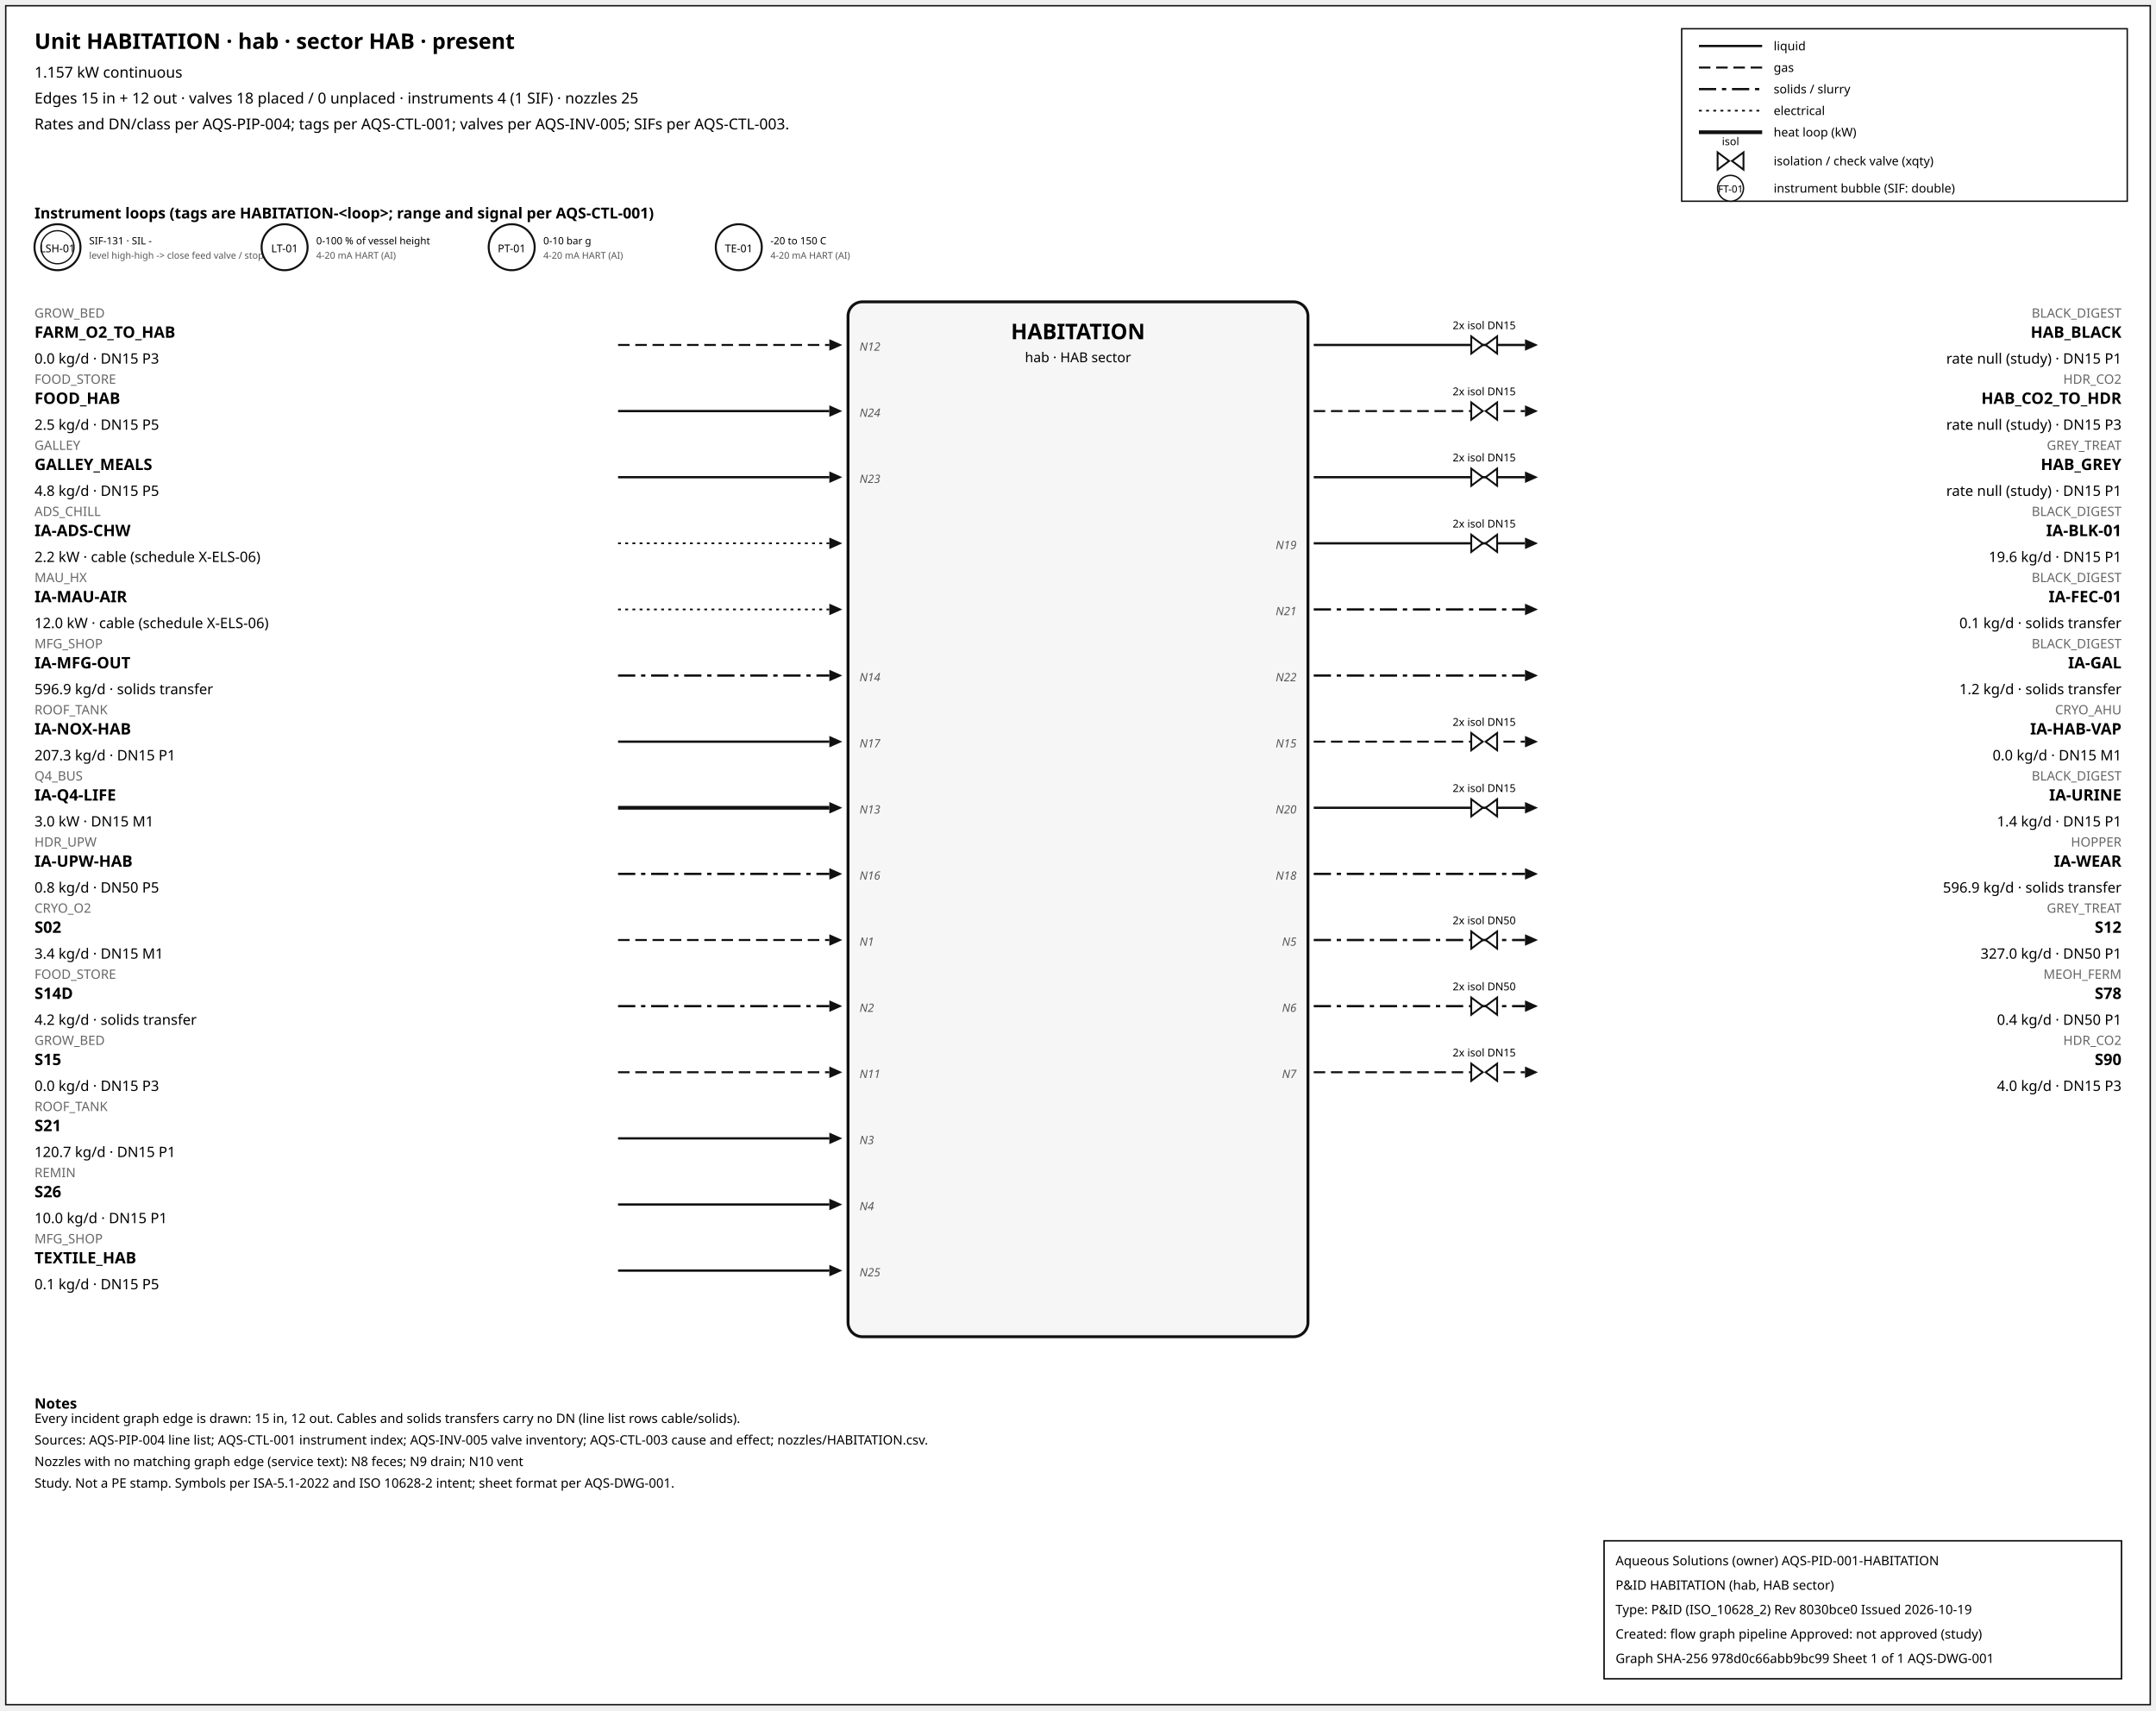
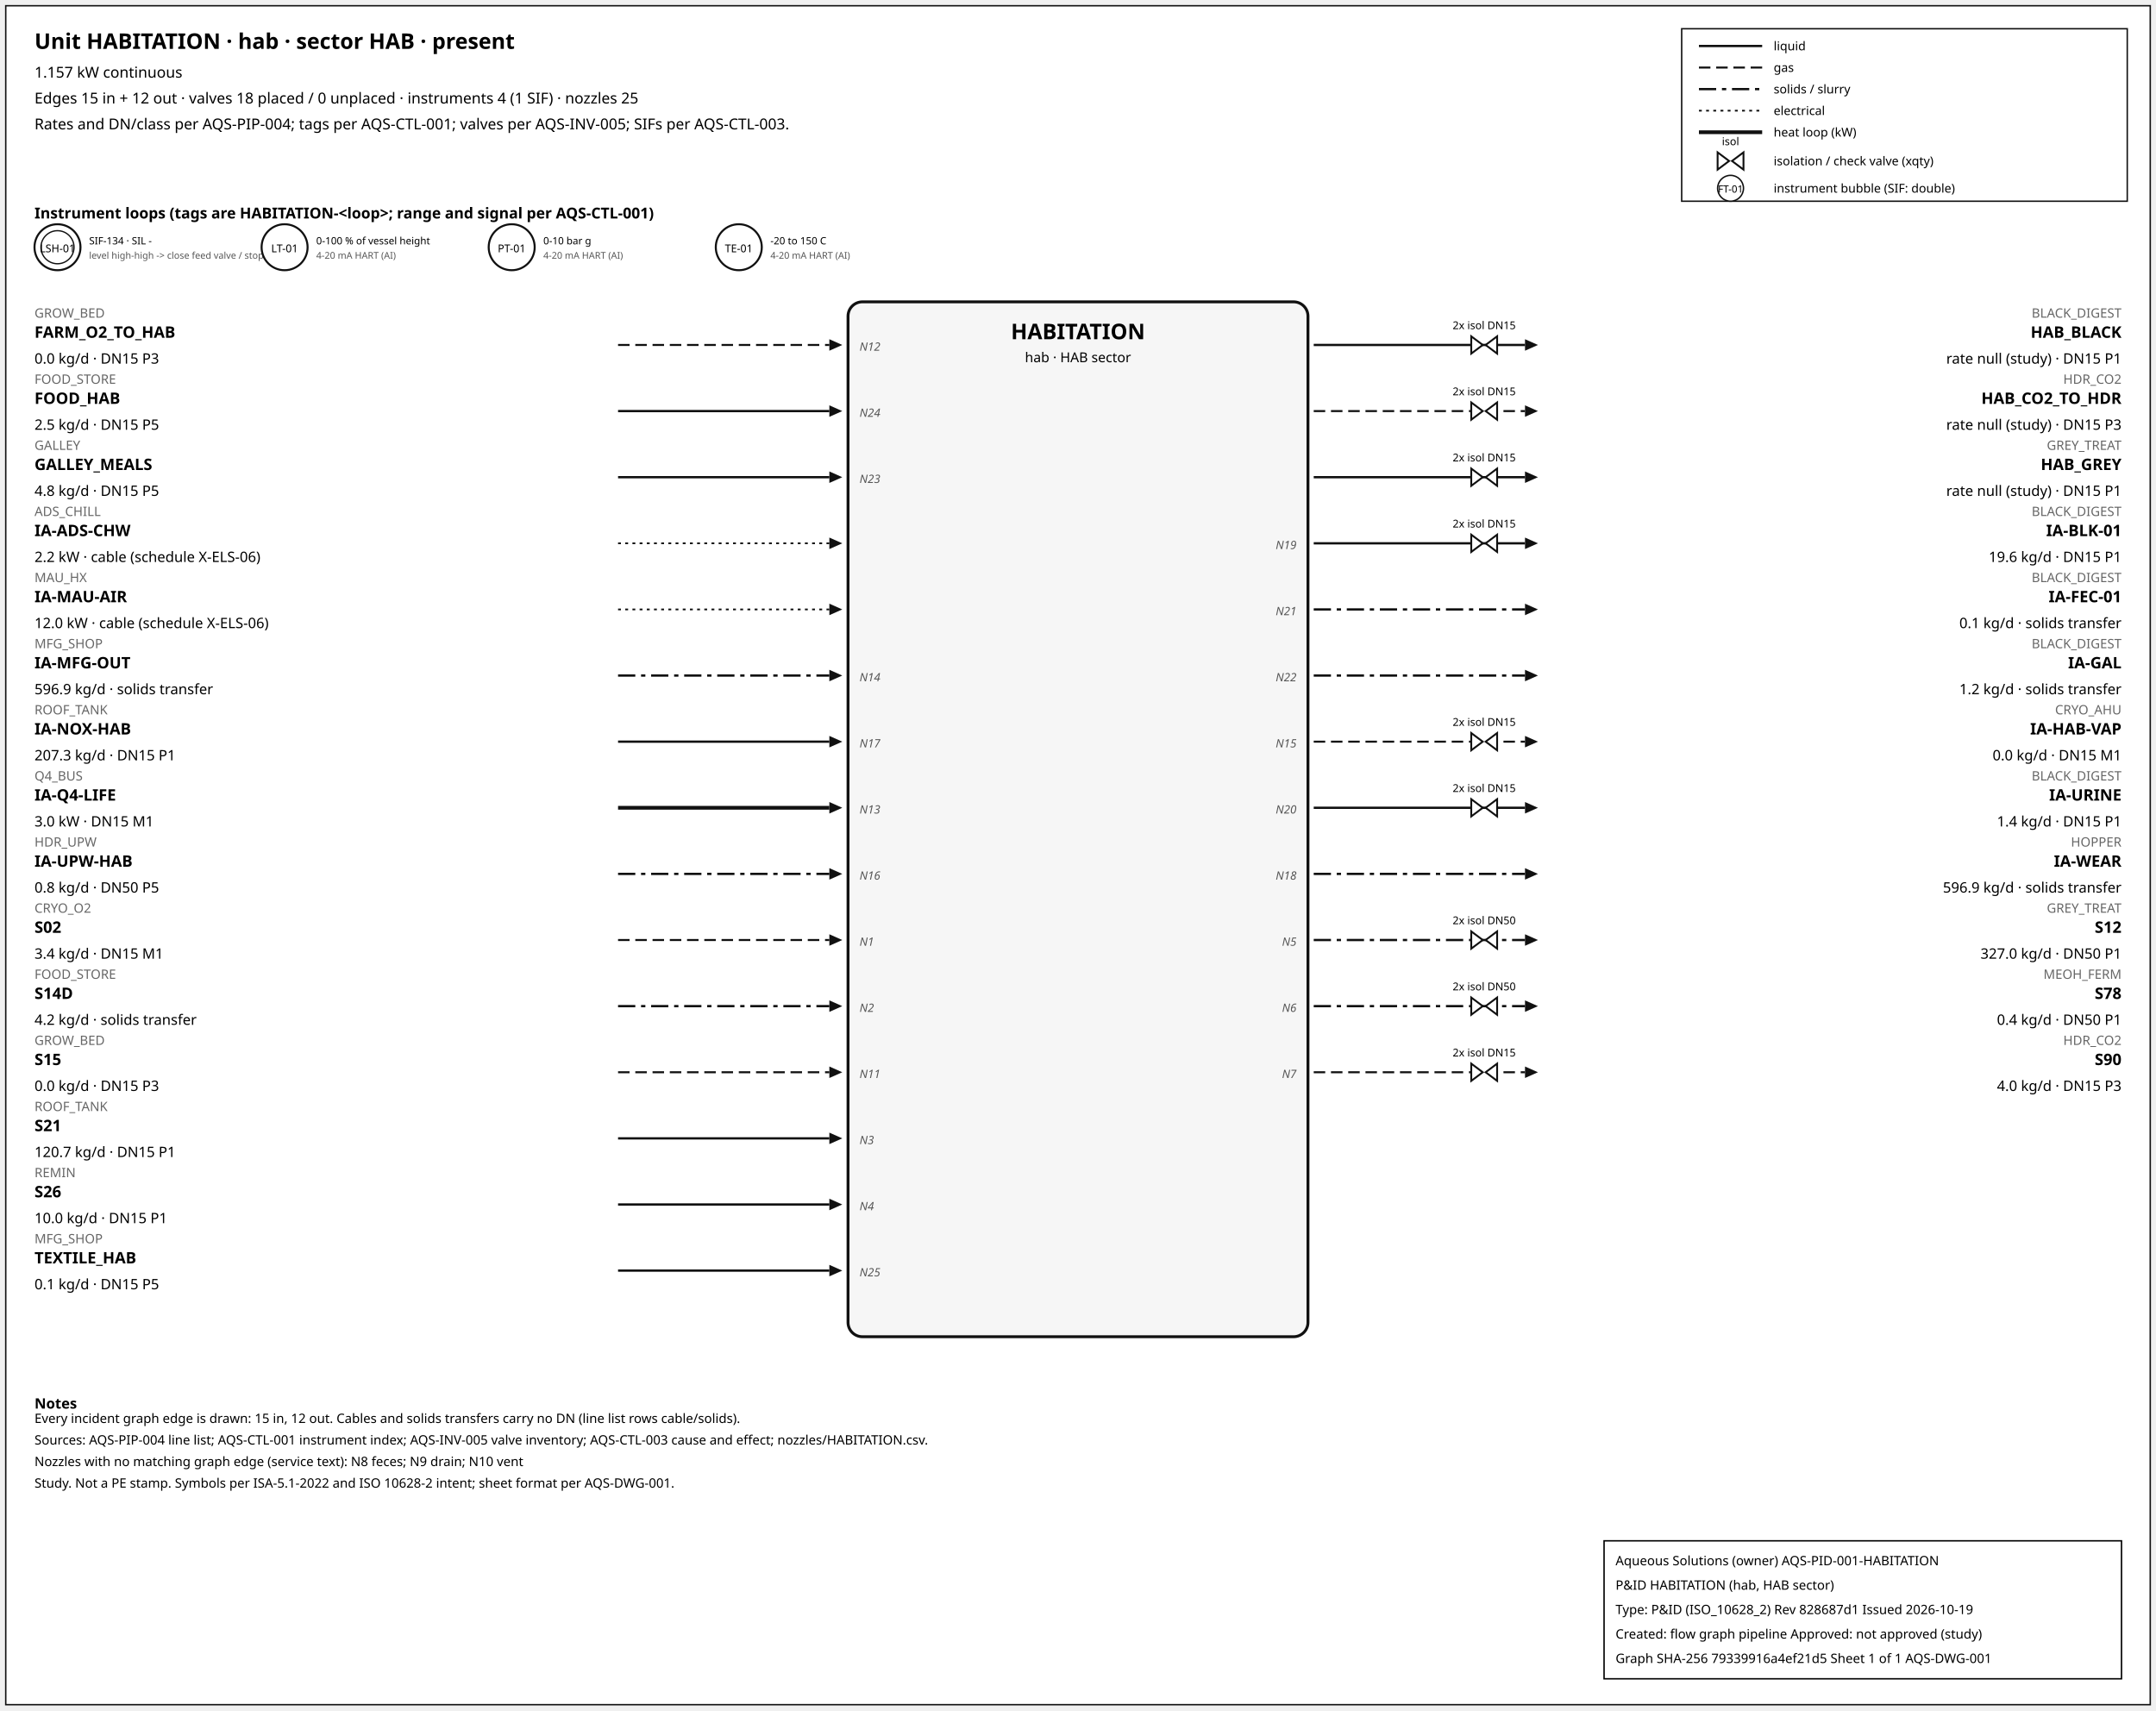
<svg xmlns="http://www.w3.org/2000/svg" width="1500" height="1190" font-family="sans-serif">
  <rect x="4" y="4" width="1492" height="1182" fill="white" stroke="#111" />
  <text x="24" y="34" font-size="15" font-weight="600">Unit HABITATION · hab · sector HAB · present</text>
  <text x="24" y="54" font-size="10.5">1.157 kW continuous</text>
  <text x="24" y="72" font-size="10.5">Edges 15 in + 12 out · valves 18 placed / 0 unplaced · instruments 4 (1 SIF) · nozzles 25</text>
  <text x="24" y="90" font-size="10.5">Rates and DN/class per AQS-PIP-004; tags per AQS-CTL-001; valves per AQS-INV-005; SIFs per AQS-CTL-003.</text>
  <rect x="1170" y="20" width="310" height="120" fill="white" stroke="#111" />
  <line x1="1182" y1="32" x2="1226" y2="32" stroke="#111" stroke-width="1.6" />
  <text x="1234" y="35" font-size="8.5">liquid</text>
  <line x1="1182" y1="47" x2="1226" y2="47" stroke="#111" stroke-width="1.4" stroke-dasharray="8,4" />
  <text x="1234" y="50" font-size="8.5">gas</text>
  <line x1="1182" y1="62" x2="1226" y2="62" stroke="#111" stroke-width="1.6" stroke-dasharray="12,4,3,4" />
  <text x="1234" y="65" font-size="8.5">solids / slurry</text>
  <line x1="1182" y1="77" x2="1226" y2="77" stroke="#111" stroke-width="1.2" stroke-dasharray="2,3" />
  <text x="1234" y="80" font-size="8.5">electrical</text>
  <line x1="1182" y1="92" x2="1226" y2="92" stroke="#111" stroke-width="2.6" />
  <text x="1234" y="95" font-size="8.5">heat loop (kW)</text>
  <path d="M 1195.0,106 L 1203.0,112 L 1195.0,118 Z M 1213.0,106 L 1205.0,112 L 1213.0,118 Z" fill="white" stroke="#111" stroke-width="1.3" />
  <text x="1204.0" y="101.0" font-size="7.5" text-anchor="middle">isol</text>
  <text x="1234" y="115" font-size="8.5">isolation / check valve (xqty)</text>
  <circle cx="1204" cy="131" r="9" fill="white" stroke="#111" />
  <text x="1204" y="134" font-size="7" text-anchor="middle">FT-01</text>
  <text x="1234" y="134" font-size="8.5">instrument bubble (SIF: double)</text>
  <text x="24" y="152" font-size="10.5" font-weight="600">Instrument loops (tags are HABITATION-&lt;loop&gt;; range and signal per AQS-CTL-001)</text>
  <circle cx="40" cy="172" r="16" fill="white" stroke="#111" stroke-width="1.4" />
  <circle cx="40" cy="172" r="11.5" fill="none" stroke="#111" stroke-width="0.9" />
  <text x="40" y="175.5" font-size="7.5" text-anchor="middle">LSH-01</text>
-   <text x="62" y="170" font-size="7">SIF-131 · SIL -</text>
+   <text x="62" y="170" font-size="7">SIF-134 · SIL -</text>
  <text x="62" y="180" font-size="6.5" fill="#555">level high-high -&gt; close feed valve / stop f</text>
  <circle cx="198" cy="172" r="16" fill="white" stroke="#111" stroke-width="1.4" />
  <text x="198" y="175.5" font-size="7.5" text-anchor="middle">LT-01</text>
  <text x="220" y="170" font-size="7">0-100 % of vessel height</text>
  <text x="220" y="180" font-size="6.5" fill="#555">4-20 mA HART (AI)</text>
  <circle cx="356" cy="172" r="16" fill="white" stroke="#111" stroke-width="1.4" />
  <text x="356" y="175.5" font-size="7.5" text-anchor="middle">PT-01</text>
  <text x="378" y="170" font-size="7">0-10 bar g</text>
  <text x="378" y="180" font-size="6.5" fill="#555">4-20 mA HART (AI)</text>
  <circle cx="514" cy="172" r="16" fill="white" stroke="#111" stroke-width="1.4" />
  <text x="514" y="175.5" font-size="7.5" text-anchor="middle">TE-01</text>
  <text x="536" y="170" font-size="7">-20 to 150 C</text>
  <text x="536" y="180" font-size="6.5" fill="#555">4-20 mA HART (AI)</text>
  <rect x="590" y="210" width="320" height="720" rx="10" fill="#f6f6f6" stroke="#111" stroke-width="2" />
  <text x="750.0" y="236" font-size="15" font-weight="700" text-anchor="middle">HABITATION</text>
  <text x="750.0" y="252" font-size="9.5" text-anchor="middle">hab · HAB sector</text>
  <line x1="430" y1="240" x2="577" y2="240" stroke="#111" stroke-width="1.4" stroke-dasharray="8,4" class="edge-in" />
  <polygon points="586,240 577,236 577,244" fill="#111" />
  <text x="24" y="221" font-size="9" fill="#666" text-anchor="start">GROW_BED</text>
  <text x="24" y="235" font-size="11" font-weight="600" text-anchor="start">FARM_O2_TO_HAB</text>
  <text x="24" y="253" font-size="10" text-anchor="start">0.0 kg/d · DN15 P3</text>
  <text x="598" y="244" font-size="8" font-style="italic" fill="#555" text-anchor="start">N12</text>
  <line x1="430" y1="286" x2="577" y2="286" stroke="#111" stroke-width="1.6" class="edge-in" />
  <polygon points="586,286 577,282 577,290" fill="#111" />
  <text x="24" y="267" font-size="9" fill="#666" text-anchor="start">FOOD_STORE</text>
  <text x="24" y="281" font-size="11" font-weight="600" text-anchor="start">FOOD_HAB</text>
  <text x="24" y="299" font-size="10" text-anchor="start">2.5 kg/d · DN15 P5</text>
  <text x="598" y="290" font-size="8" font-style="italic" fill="#555" text-anchor="start">N24</text>
  <line x1="430" y1="332" x2="577" y2="332" stroke="#111" stroke-width="1.6" class="edge-in" />
  <polygon points="586,332 577,328 577,336" fill="#111" />
  <text x="24" y="313" font-size="9" fill="#666" text-anchor="start">GALLEY</text>
  <text x="24" y="327" font-size="11" font-weight="600" text-anchor="start">GALLEY_MEALS</text>
  <text x="24" y="345" font-size="10" text-anchor="start">4.8 kg/d · DN15 P5</text>
  <text x="598" y="336" font-size="8" font-style="italic" fill="#555" text-anchor="start">N23</text>
  <line x1="430" y1="378" x2="577" y2="378" stroke="#111" stroke-width="1.2" stroke-dasharray="2,3" class="edge-in" />
  <polygon points="586,378 577,374 577,382" fill="#111" />
  <text x="24" y="359" font-size="9" fill="#666" text-anchor="start">ADS_CHILL</text>
  <text x="24" y="373" font-size="11" font-weight="600" text-anchor="start">IA-ADS-CHW</text>
  <text x="24" y="391" font-size="10" text-anchor="start">2.2 kW · cable (schedule X-ELS-06)</text>
  <line x1="430" y1="424" x2="577" y2="424" stroke="#111" stroke-width="1.2" stroke-dasharray="2,3" class="edge-in" />
  <polygon points="586,424 577,420 577,428" fill="#111" />
  <text x="24" y="405" font-size="9" fill="#666" text-anchor="start">MAU_HX</text>
  <text x="24" y="419" font-size="11" font-weight="600" text-anchor="start">IA-MAU-AIR</text>
  <text x="24" y="437" font-size="10" text-anchor="start">12.0 kW · cable (schedule X-ELS-06)</text>
  <line x1="430" y1="470" x2="577" y2="470" stroke="#111" stroke-width="1.6" stroke-dasharray="12,4,3,4" class="edge-in" />
  <polygon points="586,470 577,466 577,474" fill="#111" />
  <text x="24" y="451" font-size="9" fill="#666" text-anchor="start">MFG_SHOP</text>
  <text x="24" y="465" font-size="11" font-weight="600" text-anchor="start">IA-MFG-OUT</text>
  <text x="24" y="483" font-size="10" text-anchor="start">596.9 kg/d · solids transfer</text>
  <text x="598" y="474" font-size="8" font-style="italic" fill="#555" text-anchor="start">N14</text>
  <line x1="430" y1="516" x2="577" y2="516" stroke="#111" stroke-width="1.6" class="edge-in" />
  <polygon points="586,516 577,512 577,520" fill="#111" />
  <text x="24" y="497" font-size="9" fill="#666" text-anchor="start">ROOF_TANK</text>
  <text x="24" y="511" font-size="11" font-weight="600" text-anchor="start">IA-NOX-HAB</text>
  <text x="24" y="529" font-size="10" text-anchor="start">207.3 kg/d · DN15 P1</text>
  <text x="598" y="520" font-size="8" font-style="italic" fill="#555" text-anchor="start">N17</text>
  <line x1="430" y1="562" x2="577" y2="562" stroke="#111" stroke-width="2.6" class="edge-in" />
  <polygon points="586,562 577,558 577,566" fill="#111" />
  <text x="24" y="543" font-size="9" fill="#666" text-anchor="start">Q4_BUS</text>
  <text x="24" y="557" font-size="11" font-weight="600" text-anchor="start">IA-Q4-LIFE</text>
  <text x="24" y="575" font-size="10" text-anchor="start">3.0 kW · DN15 M1</text>
  <text x="598" y="566" font-size="8" font-style="italic" fill="#555" text-anchor="start">N13</text>
  <line x1="430" y1="608" x2="577" y2="608" stroke="#111" stroke-width="1.6" stroke-dasharray="12,4,3,4" class="edge-in" />
  <polygon points="586,608 577,604 577,612" fill="#111" />
  <text x="24" y="589" font-size="9" fill="#666" text-anchor="start">HDR_UPW</text>
  <text x="24" y="603" font-size="11" font-weight="600" text-anchor="start">IA-UPW-HAB</text>
  <text x="24" y="621" font-size="10" text-anchor="start">0.8 kg/d · DN50 P5</text>
  <text x="598" y="612" font-size="8" font-style="italic" fill="#555" text-anchor="start">N16</text>
  <line x1="430" y1="654" x2="577" y2="654" stroke="#111" stroke-width="1.4" stroke-dasharray="8,4" class="edge-in" />
  <polygon points="586,654 577,650 577,658" fill="#111" />
  <text x="24" y="635" font-size="9" fill="#666" text-anchor="start">CRYO_O2</text>
  <text x="24" y="649" font-size="11" font-weight="600" text-anchor="start">S02</text>
  <text x="24" y="667" font-size="10" text-anchor="start">3.4 kg/d · DN15 M1</text>
  <text x="598" y="658" font-size="8" font-style="italic" fill="#555" text-anchor="start">N1</text>
  <line x1="430" y1="700" x2="577" y2="700" stroke="#111" stroke-width="1.6" stroke-dasharray="12,4,3,4" class="edge-in" />
  <polygon points="586,700 577,696 577,704" fill="#111" />
  <text x="24" y="681" font-size="9" fill="#666" text-anchor="start">FOOD_STORE</text>
  <text x="24" y="695" font-size="11" font-weight="600" text-anchor="start">S14D</text>
  <text x="24" y="713" font-size="10" text-anchor="start">4.2 kg/d · solids transfer</text>
  <text x="598" y="704" font-size="8" font-style="italic" fill="#555" text-anchor="start">N2</text>
  <line x1="430" y1="746" x2="577" y2="746" stroke="#111" stroke-width="1.4" stroke-dasharray="8,4" class="edge-in" />
  <polygon points="586,746 577,742 577,750" fill="#111" />
  <text x="24" y="727" font-size="9" fill="#666" text-anchor="start">GROW_BED</text>
  <text x="24" y="741" font-size="11" font-weight="600" text-anchor="start">S15</text>
  <text x="24" y="759" font-size="10" text-anchor="start">0.0 kg/d · DN15 P3</text>
  <text x="598" y="750" font-size="8" font-style="italic" fill="#555" text-anchor="start">N11</text>
  <line x1="430" y1="792" x2="577" y2="792" stroke="#111" stroke-width="1.6" class="edge-in" />
  <polygon points="586,792 577,788 577,796" fill="#111" />
  <text x="24" y="773" font-size="9" fill="#666" text-anchor="start">ROOF_TANK</text>
  <text x="24" y="787" font-size="11" font-weight="600" text-anchor="start">S21</text>
  <text x="24" y="805" font-size="10" text-anchor="start">120.7 kg/d · DN15 P1</text>
  <text x="598" y="796" font-size="8" font-style="italic" fill="#555" text-anchor="start">N3</text>
  <line x1="430" y1="838" x2="577" y2="838" stroke="#111" stroke-width="1.6" class="edge-in" />
  <polygon points="586,838 577,834 577,842" fill="#111" />
  <text x="24" y="819" font-size="9" fill="#666" text-anchor="start">REMIN</text>
  <text x="24" y="833" font-size="11" font-weight="600" text-anchor="start">S26</text>
  <text x="24" y="851" font-size="10" text-anchor="start">10.0 kg/d · DN15 P1</text>
  <text x="598" y="842" font-size="8" font-style="italic" fill="#555" text-anchor="start">N4</text>
  <line x1="430" y1="884" x2="577" y2="884" stroke="#111" stroke-width="1.6" class="edge-in" />
  <polygon points="586,884 577,880 577,888" fill="#111" />
  <text x="24" y="865" font-size="9" fill="#666" text-anchor="start">MFG_SHOP</text>
  <text x="24" y="879" font-size="11" font-weight="600" text-anchor="start">TEXTILE_HAB</text>
  <text x="24" y="897" font-size="10" text-anchor="start">0.1 kg/d · DN15 P5</text>
  <text x="598" y="888" font-size="8" font-style="italic" fill="#555" text-anchor="start">N25</text>
  <line x1="914" y1="240" x2="1061" y2="240" stroke="#111" stroke-width="1.6" class="edge-out" />
  <polygon points="1070,240 1061,236 1061,244" fill="#111" />
  <text x="1476" y="221" font-size="9" fill="#666" text-anchor="end">BLACK_DIGEST</text>
  <text x="1476" y="235" font-size="11" font-weight="600" text-anchor="end">HAB_BLACK</text>
  <text x="1476" y="253" font-size="10" text-anchor="end">rate null (study) · DN15 P1</text>
  <path d="M 1023.6,234 L 1031.6,240 L 1023.6,246 Z M 1041.6,234 L 1033.6,240 L 1041.6,246 Z" fill="white" stroke="#111" stroke-width="1.3" />
  <text x="1032.6" y="229.0" font-size="7.5" text-anchor="middle">2x isol DN15</text>
  <line x1="914" y1="286" x2="1061" y2="286" stroke="#111" stroke-width="1.4" stroke-dasharray="8,4" class="edge-out" />
  <polygon points="1070,286 1061,282 1061,290" fill="#111" />
  <text x="1476" y="267" font-size="9" fill="#666" text-anchor="end">HDR_CO2</text>
  <text x="1476" y="281" font-size="11" font-weight="600" text-anchor="end">HAB_CO2_TO_HDR</text>
  <text x="1476" y="299" font-size="10" text-anchor="end">rate null (study) · DN15 P3</text>
  <path d="M 1023.6,280 L 1031.6,286 L 1023.6,292 Z M 1041.6,280 L 1033.6,286 L 1041.6,292 Z" fill="white" stroke="#111" stroke-width="1.3" />
  <text x="1032.6" y="275.0" font-size="7.5" text-anchor="middle">2x isol DN15</text>
  <line x1="914" y1="332" x2="1061" y2="332" stroke="#111" stroke-width="1.6" class="edge-out" />
  <polygon points="1070,332 1061,328 1061,336" fill="#111" />
  <text x="1476" y="313" font-size="9" fill="#666" text-anchor="end">GREY_TREAT</text>
  <text x="1476" y="327" font-size="11" font-weight="600" text-anchor="end">HAB_GREY</text>
  <text x="1476" y="345" font-size="10" text-anchor="end">rate null (study) · DN15 P1</text>
  <path d="M 1023.6,326 L 1031.6,332 L 1023.6,338 Z M 1041.6,326 L 1033.6,332 L 1041.6,338 Z" fill="white" stroke="#111" stroke-width="1.3" />
  <text x="1032.6" y="321.0" font-size="7.5" text-anchor="middle">2x isol DN15</text>
  <line x1="914" y1="378" x2="1061" y2="378" stroke="#111" stroke-width="1.6" class="edge-out" />
  <polygon points="1070,378 1061,374 1061,382" fill="#111" />
  <text x="1476" y="359" font-size="9" fill="#666" text-anchor="end">BLACK_DIGEST</text>
  <text x="1476" y="373" font-size="11" font-weight="600" text-anchor="end">IA-BLK-01</text>
  <text x="1476" y="391" font-size="10" text-anchor="end">19.6 kg/d · DN15 P1</text>
  <text x="902" y="382" font-size="8" font-style="italic" fill="#555" text-anchor="end">N19</text>
  <path d="M 1023.6,372 L 1031.6,378 L 1023.6,384 Z M 1041.6,372 L 1033.6,378 L 1041.6,384 Z" fill="white" stroke="#111" stroke-width="1.3" />
  <text x="1032.6" y="367.0" font-size="7.5" text-anchor="middle">2x isol DN15</text>
  <line x1="914" y1="424" x2="1061" y2="424" stroke="#111" stroke-width="1.6" stroke-dasharray="12,4,3,4" class="edge-out" />
  <polygon points="1070,424 1061,420 1061,428" fill="#111" />
  <text x="1476" y="405" font-size="9" fill="#666" text-anchor="end">BLACK_DIGEST</text>
  <text x="1476" y="419" font-size="11" font-weight="600" text-anchor="end">IA-FEC-01</text>
  <text x="1476" y="437" font-size="10" text-anchor="end">0.1 kg/d · solids transfer</text>
  <text x="902" y="428" font-size="8" font-style="italic" fill="#555" text-anchor="end">N21</text>
  <line x1="914" y1="470" x2="1061" y2="470" stroke="#111" stroke-width="1.6" stroke-dasharray="12,4,3,4" class="edge-out" />
  <polygon points="1070,470 1061,466 1061,474" fill="#111" />
  <text x="1476" y="451" font-size="9" fill="#666" text-anchor="end">BLACK_DIGEST</text>
  <text x="1476" y="465" font-size="11" font-weight="600" text-anchor="end">IA-GAL</text>
  <text x="1476" y="483" font-size="10" text-anchor="end">1.2 kg/d · solids transfer</text>
  <text x="902" y="474" font-size="8" font-style="italic" fill="#555" text-anchor="end">N22</text>
  <line x1="914" y1="516" x2="1061" y2="516" stroke="#111" stroke-width="1.4" stroke-dasharray="8,4" class="edge-out" />
  <polygon points="1070,516 1061,512 1061,520" fill="#111" />
  <text x="1476" y="497" font-size="9" fill="#666" text-anchor="end">CRYO_AHU</text>
  <text x="1476" y="511" font-size="11" font-weight="600" text-anchor="end">IA-HAB-VAP</text>
  <text x="1476" y="529" font-size="10" text-anchor="end">0.0 kg/d · DN15 M1</text>
  <text x="902" y="520" font-size="8" font-style="italic" fill="#555" text-anchor="end">N15</text>
  <path d="M 1023.6,510 L 1031.6,516 L 1023.6,522 Z M 1041.6,510 L 1033.6,516 L 1041.6,522 Z" fill="white" stroke="#111" stroke-width="1.3" />
  <text x="1032.6" y="505.0" font-size="7.5" text-anchor="middle">2x isol DN15</text>
  <line x1="914" y1="562" x2="1061" y2="562" stroke="#111" stroke-width="1.6" class="edge-out" />
  <polygon points="1070,562 1061,558 1061,566" fill="#111" />
  <text x="1476" y="543" font-size="9" fill="#666" text-anchor="end">BLACK_DIGEST</text>
  <text x="1476" y="557" font-size="11" font-weight="600" text-anchor="end">IA-URINE</text>
  <text x="1476" y="575" font-size="10" text-anchor="end">1.4 kg/d · DN15 P1</text>
  <text x="902" y="566" font-size="8" font-style="italic" fill="#555" text-anchor="end">N20</text>
  <path d="M 1023.6,556 L 1031.6,562 L 1023.6,568 Z M 1041.6,556 L 1033.6,562 L 1041.6,568 Z" fill="white" stroke="#111" stroke-width="1.3" />
  <text x="1032.6" y="551.0" font-size="7.5" text-anchor="middle">2x isol DN15</text>
  <line x1="914" y1="608" x2="1061" y2="608" stroke="#111" stroke-width="1.6" stroke-dasharray="12,4,3,4" class="edge-out" />
  <polygon points="1070,608 1061,604 1061,612" fill="#111" />
  <text x="1476" y="589" font-size="9" fill="#666" text-anchor="end">HOPPER</text>
  <text x="1476" y="603" font-size="11" font-weight="600" text-anchor="end">IA-WEAR</text>
  <text x="1476" y="621" font-size="10" text-anchor="end">596.9 kg/d · solids transfer</text>
  <text x="902" y="612" font-size="8" font-style="italic" fill="#555" text-anchor="end">N18</text>
  <line x1="914" y1="654" x2="1061" y2="654" stroke="#111" stroke-width="1.6" stroke-dasharray="12,4,3,4" class="edge-out" />
  <polygon points="1070,654 1061,650 1061,658" fill="#111" />
  <text x="1476" y="635" font-size="9" fill="#666" text-anchor="end">GREY_TREAT</text>
  <text x="1476" y="649" font-size="11" font-weight="600" text-anchor="end">S12</text>
  <text x="1476" y="667" font-size="10" text-anchor="end">327.0 kg/d · DN50 P1</text>
  <text x="902" y="658" font-size="8" font-style="italic" fill="#555" text-anchor="end">N5</text>
  <path d="M 1023.6,648 L 1031.6,654 L 1023.6,660 Z M 1041.6,648 L 1033.6,654 L 1041.6,660 Z" fill="white" stroke="#111" stroke-width="1.3" />
  <text x="1032.6" y="643.0" font-size="7.5" text-anchor="middle">2x isol DN50</text>
  <line x1="914" y1="700" x2="1061" y2="700" stroke="#111" stroke-width="1.6" stroke-dasharray="12,4,3,4" class="edge-out" />
  <polygon points="1070,700 1061,696 1061,704" fill="#111" />
  <text x="1476" y="681" font-size="9" fill="#666" text-anchor="end">MEOH_FERM</text>
  <text x="1476" y="695" font-size="11" font-weight="600" text-anchor="end">S78</text>
  <text x="1476" y="713" font-size="10" text-anchor="end">0.4 kg/d · DN50 P1</text>
  <text x="902" y="704" font-size="8" font-style="italic" fill="#555" text-anchor="end">N6</text>
  <path d="M 1023.6,694 L 1031.6,700 L 1023.6,706 Z M 1041.6,694 L 1033.6,700 L 1041.6,706 Z" fill="white" stroke="#111" stroke-width="1.3" />
  <text x="1032.6" y="689.0" font-size="7.5" text-anchor="middle">2x isol DN50</text>
  <line x1="914" y1="746" x2="1061" y2="746" stroke="#111" stroke-width="1.4" stroke-dasharray="8,4" class="edge-out" />
  <polygon points="1070,746 1061,742 1061,750" fill="#111" />
  <text x="1476" y="727" font-size="9" fill="#666" text-anchor="end">HDR_CO2</text>
  <text x="1476" y="741" font-size="11" font-weight="600" text-anchor="end">S90</text>
  <text x="1476" y="759" font-size="10" text-anchor="end">4.0 kg/d · DN15 P3</text>
  <text x="902" y="750" font-size="8" font-style="italic" fill="#555" text-anchor="end">N7</text>
  <path d="M 1023.6,740 L 1031.6,746 L 1023.6,752 Z M 1041.6,740 L 1033.6,746 L 1041.6,752 Z" fill="white" stroke="#111" stroke-width="1.3" />
  <text x="1032.6" y="735.0" font-size="7.5" text-anchor="middle">2x isol DN15</text>
  <text x="24" y="980" font-size="10" font-weight="600">Notes</text>
  <text x="24" y="990" font-size="9">Every incident graph edge is drawn: 15 in, 12 out. Cables and solids transfers carry no DN (line list rows cable/solids).</text>
  <text x="24" y="1005" font-size="9">Sources: AQS-PIP-004 line list; AQS-CTL-001 instrument index; AQS-INV-005 valve inventory; AQS-CTL-003 cause and effect; nozzles/HABITATION.csv.</text>
  <text x="24" y="1020" font-size="9">Nozzles with no matching graph edge (service text): N8 feces; N9 drain; N10 vent</text>
  <text x="24" y="1035" font-size="9">Study. Not a PE stamp. Symbols per ISA-5.1-2022 and ISO 10628-2 intent; sheet format per AQS-DWG-001.</text>
  <g id="aqs-title-block">
    <rect x="1116" y="1072" width="360" height="96" fill="white" stroke="black" stroke-width="1" />
    <text x="1124" y="1089" font-size="9">Aqueous Solutions (owner)   AQS-PID-001-HABITATION</text>
    <text x="1124" y="1106" font-size="9">P&amp;ID HABITATION (hab, HAB sector)</text>
-     <text x="1124" y="1123" font-size="9">Type: P&amp;ID (ISO_10628_2)   Rev 8030bce0   Issued 2026-10-19</text>
+     <text x="1124" y="1123" font-size="9">Type: P&amp;ID (ISO_10628_2)   Rev 828687d1   Issued 2026-10-19</text>
    <text x="1124" y="1140" font-size="9">Created: flow graph pipeline   Approved: not approved (study)</text>
-     <text x="1124" y="1157" font-size="9">Graph SHA-256 978d0c66abb9bc99   Sheet 1 of 1   AQS-DWG-001</text>
+     <text x="1124" y="1157" font-size="9">Graph SHA-256 79339916a4ef21d5   Sheet 1 of 1   AQS-DWG-001</text>
  </g>
</svg>
